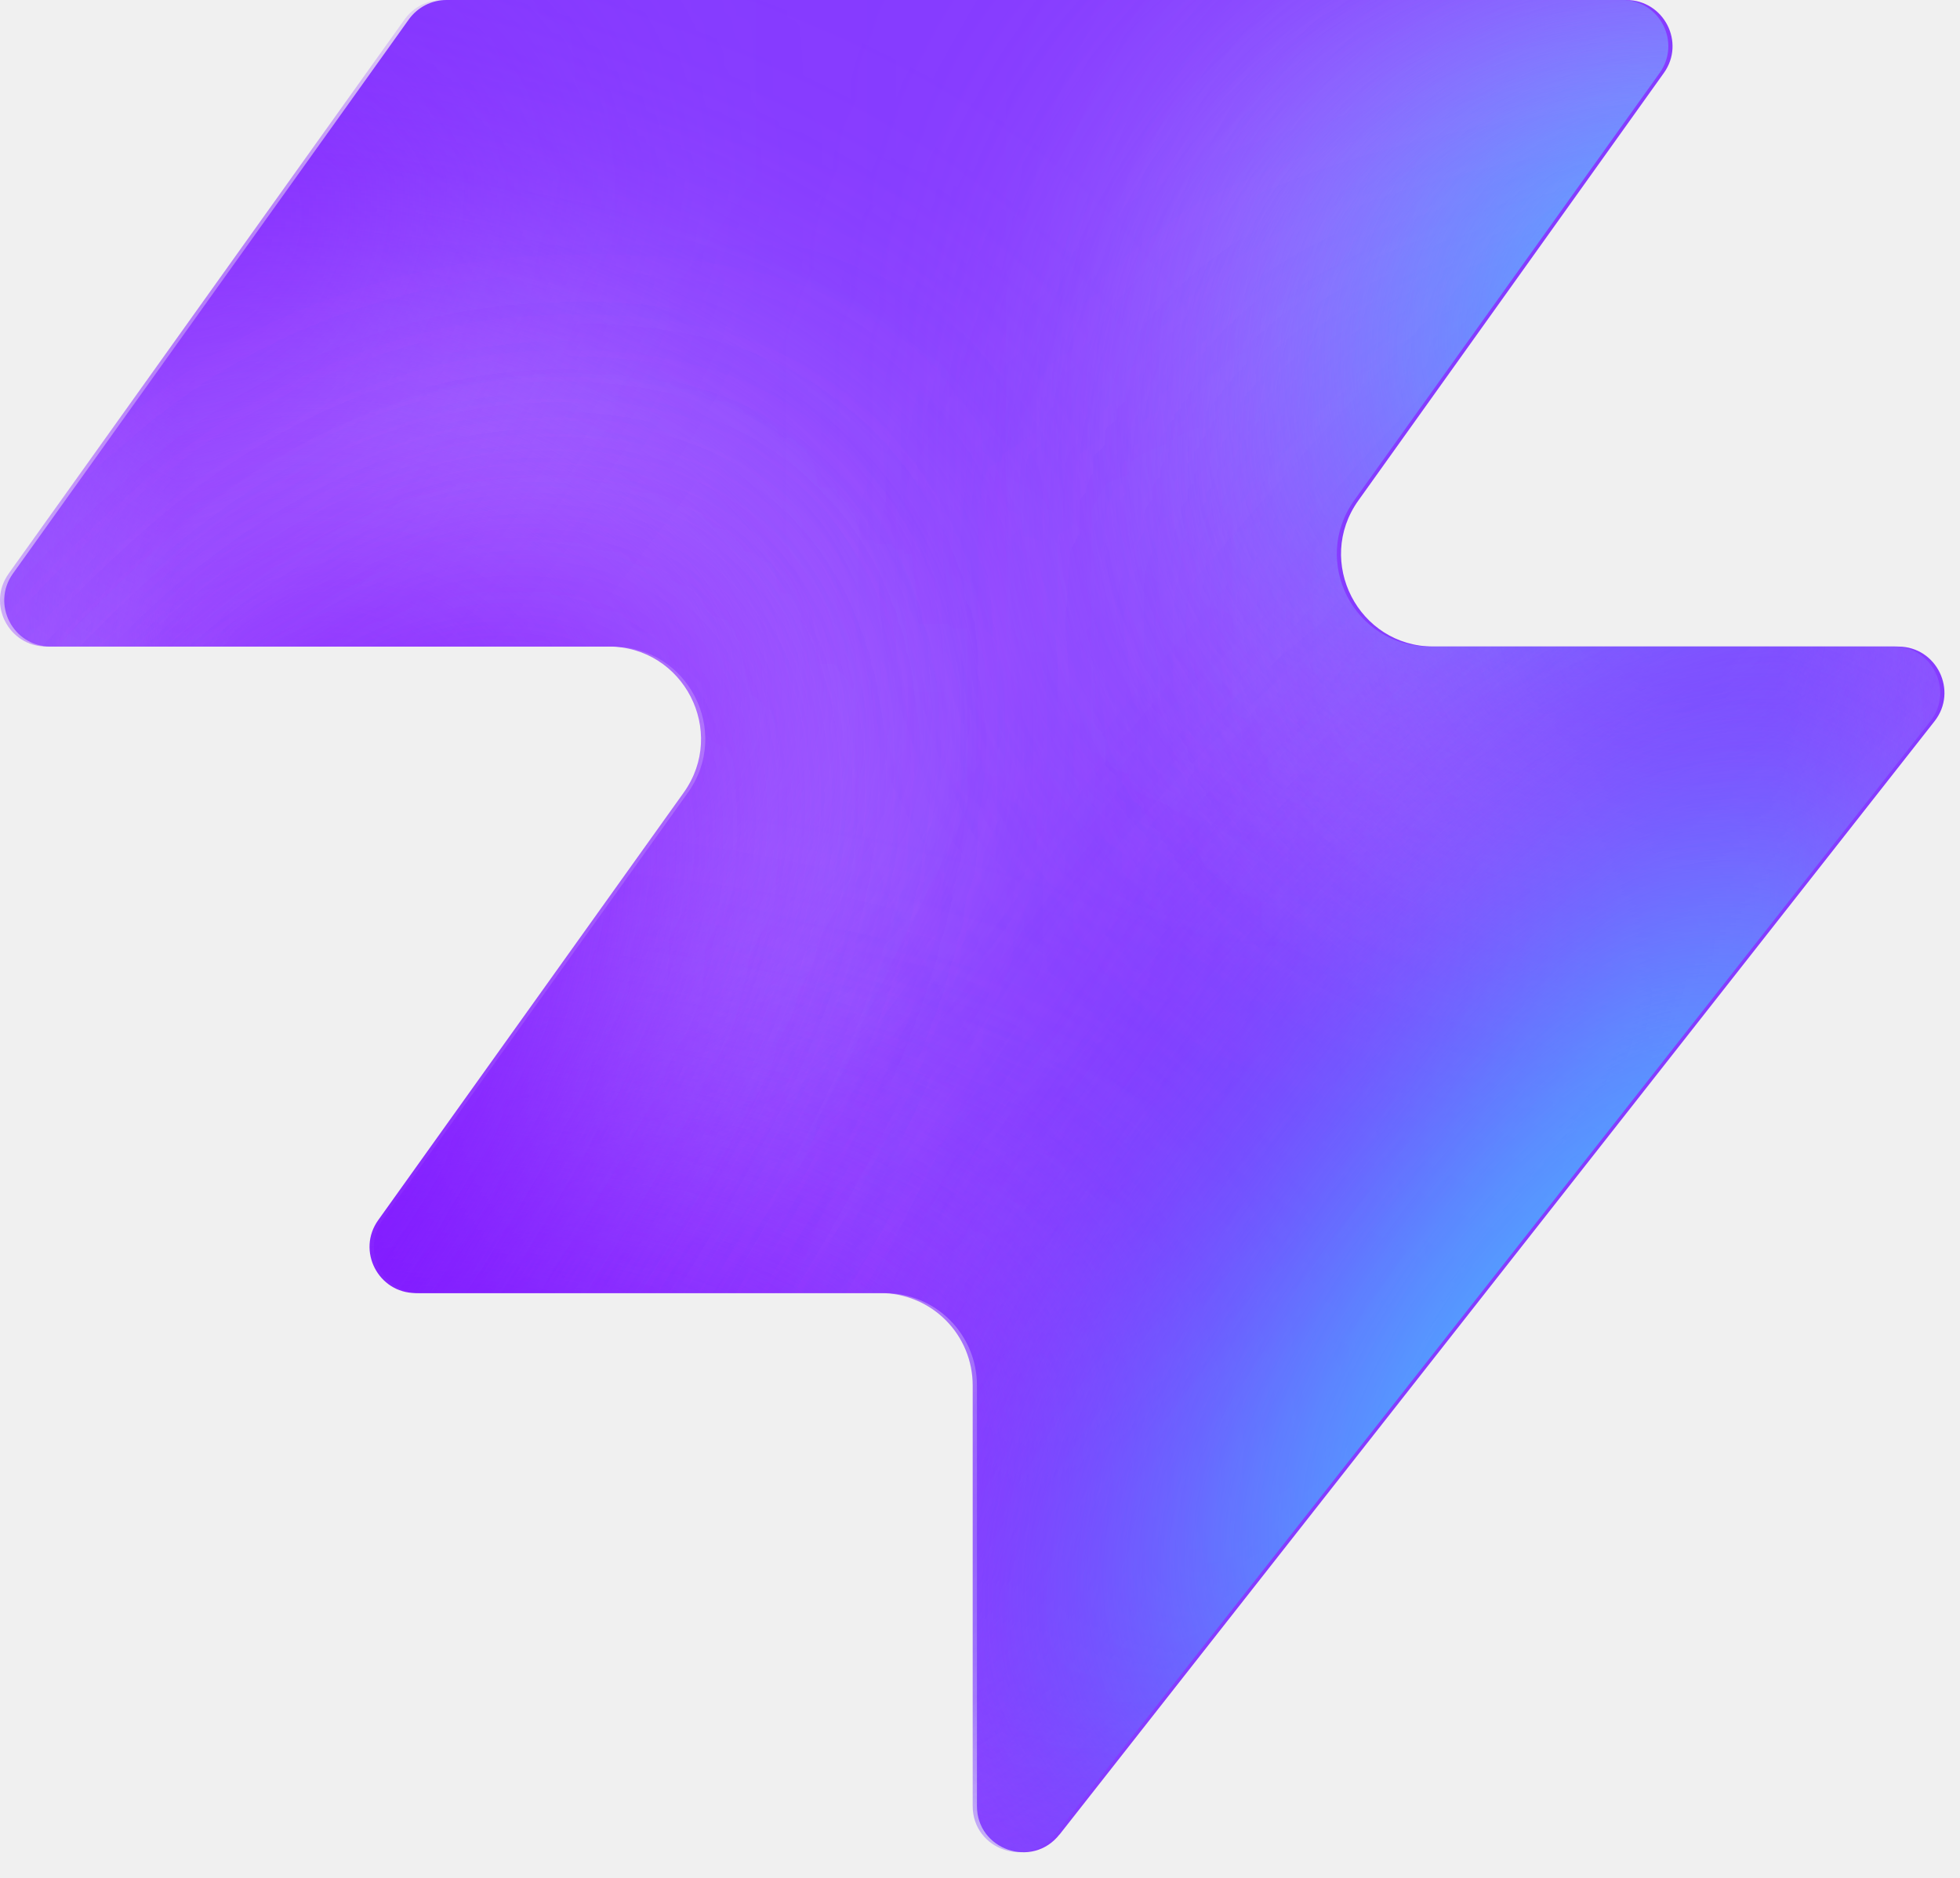
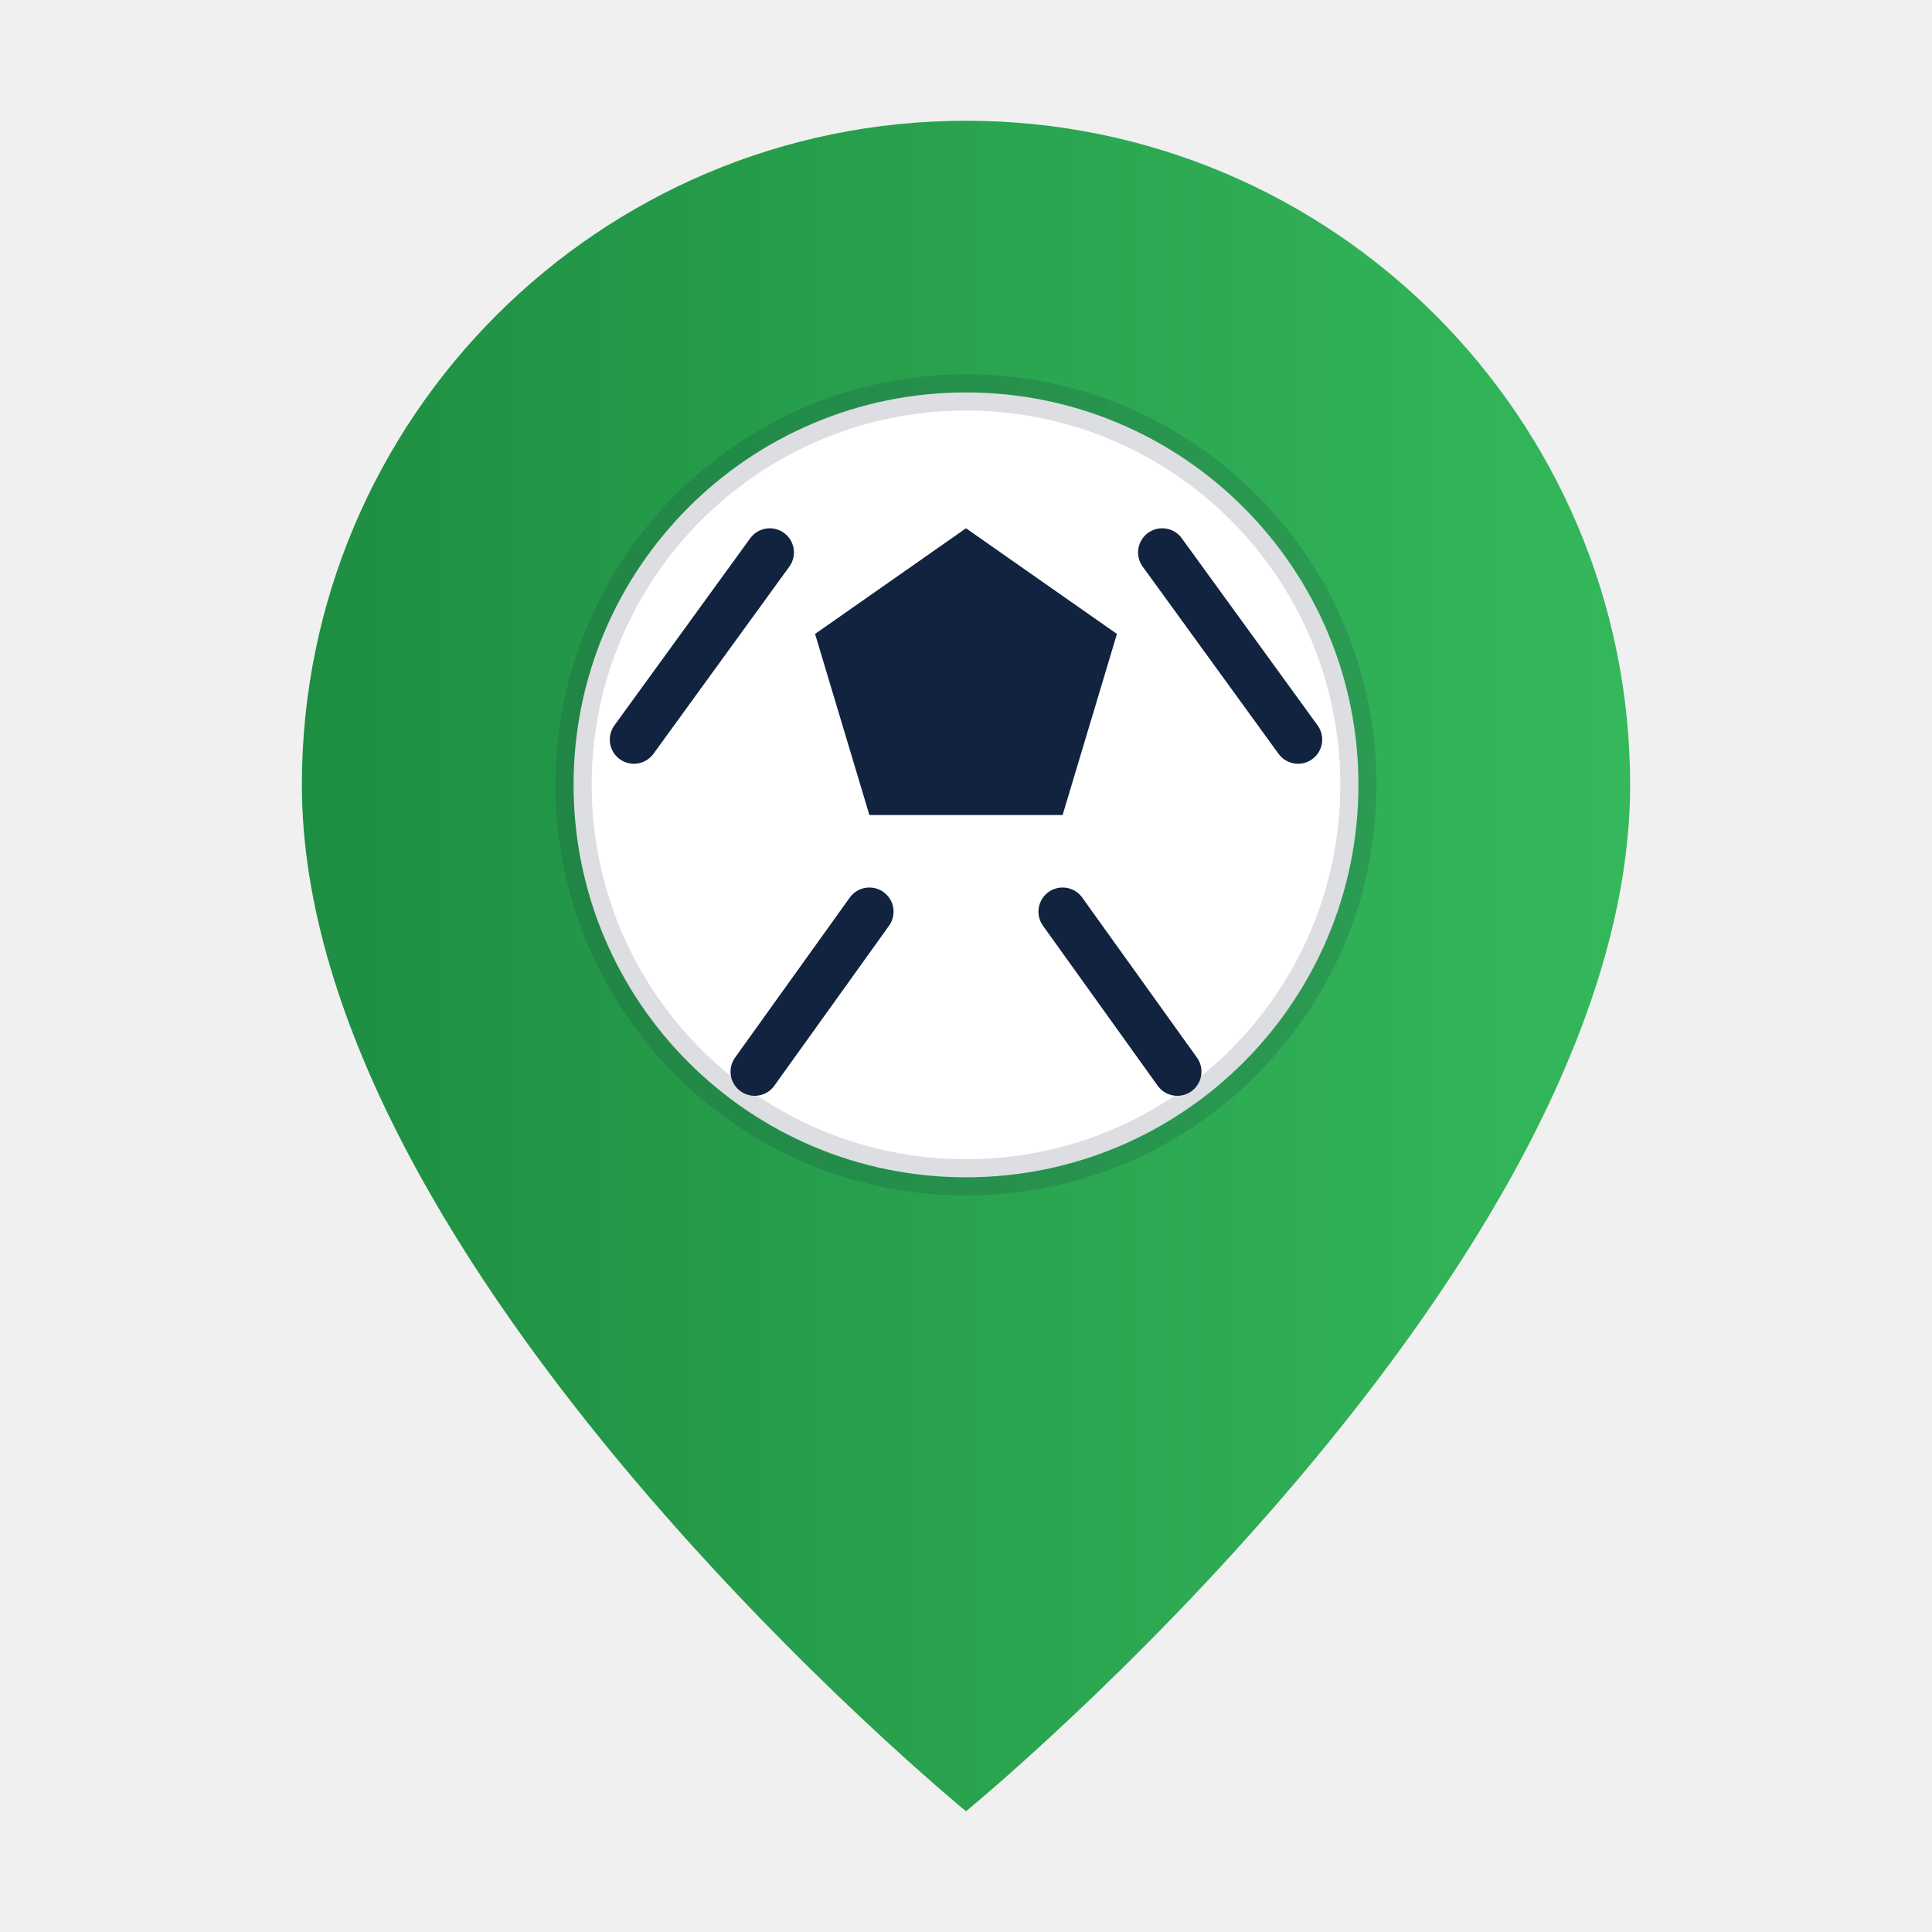
- <svg xmlns="http://www.w3.org/2000/svg" width="48" height="46" fill="none" viewBox="0 0 48 46">
-   <path fill="#863bff" d="M25.946 44.938c-.664.845-2.021.375-2.021-.698V33.937a2.26 2.26 0 0 0-2.262-2.262H10.287c-.92 0-1.456-1.04-.92-1.788l7.48-10.471c1.07-1.497 0-3.578-1.842-3.578H1.237c-.92 0-1.456-1.04-.92-1.788L10.013.474c.214-.297.556-.474.92-.474h28.894c.92 0 1.456 1.04.92 1.788l-7.48 10.471c-1.07 1.498 0 3.579 1.842 3.579h11.377c.943 0 1.473 1.088.89 1.83L25.947 44.94z" style="fill:#863bff;fill:color(display-p3 .525 .23 1);fill-opacity:1" />
-   <mask id="a" width="48" height="46" x="0" y="0" maskUnits="userSpaceOnUse" style="mask-type:alpha">
-     <path fill="#000" d="M25.842 44.938c-.664.844-2.021.375-2.021-.698V33.937a2.26 2.26 0 0 0-2.262-2.262H10.183c-.92 0-1.456-1.04-.92-1.788l7.48-10.471c1.07-1.498 0-3.579-1.842-3.579H1.133c-.92 0-1.456-1.04-.92-1.787L9.91.473c.214-.297.556-.474.92-.474h28.894c.92 0 1.456 1.04.92 1.788l-7.48 10.471c-1.07 1.498 0 3.578 1.842 3.578h11.377c.943 0 1.473 1.088.89 1.832L25.843 44.94z" style="fill:#000;fill-opacity:1" />
-   </mask>
-   <g mask="url(#a)">
-     <g filter="url(#b)">
-       <ellipse cx="5.508" cy="14.704" fill="#ede6ff" rx="5.508" ry="14.704" style="fill:#ede6ff;fill:color(display-p3 .927 .903 1);fill-opacity:1" transform="matrix(.00324 1 1 -.00324 -4.47 31.516)" />
-     </g>
-     <g filter="url(#c)">
-       <ellipse cx="10.399" cy="29.851" fill="#ede6ff" rx="10.399" ry="29.851" style="fill:#ede6ff;fill:color(display-p3 .927 .903 1);fill-opacity:1" transform="matrix(.00324 1 1 -.00324 -39.328 7.883)" />
-     </g>
-     <g filter="url(#d)">
-       <ellipse cx="5.508" cy="30.487" fill="#7e14ff" rx="5.508" ry="30.487" style="fill:#7e14ff;fill:color(display-p3 .492 .077 1);fill-opacity:1" transform="rotate(89.814 -25.913 -14.639)scale(1 -1)" />
-     </g>
-     <g filter="url(#e)">
-       <ellipse cx="5.508" cy="30.599" fill="#7e14ff" rx="5.508" ry="30.599" style="fill:#7e14ff;fill:color(display-p3 .492 .077 1);fill-opacity:1" transform="rotate(89.814 -32.644 -3.334)scale(1 -1)" />
-     </g>
-     <g filter="url(#f)">
-       <ellipse cx="5.508" cy="30.599" fill="#7e14ff" rx="5.508" ry="30.599" style="fill:#7e14ff;fill:color(display-p3 .492 .077 1);fill-opacity:1" transform="matrix(.00324 1 1 -.00324 -34.34 30.47)" />
-     </g>
-     <g filter="url(#g)">
-       <ellipse cx="14.072" cy="22.078" fill="#ede6ff" rx="14.072" ry="22.078" style="fill:#ede6ff;fill:color(display-p3 .927 .903 1);fill-opacity:1" transform="rotate(93.35 24.506 48.493)scale(-1 1)" />
-     </g>
-     <g filter="url(#h)">
-       <ellipse cx="3.47" cy="21.501" fill="#7e14ff" rx="3.47" ry="21.501" style="fill:#7e14ff;fill:color(display-p3 .492 .077 1);fill-opacity:1" transform="rotate(89.009 28.708 47.59)scale(-1 1)" />
-     </g>
-     <g filter="url(#i)">
-       <ellipse cx="3.47" cy="21.501" fill="#7e14ff" rx="3.47" ry="21.501" style="fill:#7e14ff;fill:color(display-p3 .492 .077 1);fill-opacity:1" transform="rotate(89.009 28.708 47.59)scale(-1 1)" />
-     </g>
-     <g filter="url(#j)">
-       <ellipse cx=".387" cy="8.972" fill="#7e14ff" rx="4.407" ry="29.108" style="fill:#7e14ff;fill:color(display-p3 .492 .077 1);fill-opacity:1" transform="rotate(39.51 .387 8.972)" />
-     </g>
-     <g filter="url(#k)">
-       <ellipse cx="47.523" cy="-6.092" fill="#7e14ff" rx="4.407" ry="29.108" style="fill:#7e14ff;fill:color(display-p3 .492 .077 1);fill-opacity:1" transform="rotate(37.892 47.523 -6.092)" />
-     </g>
-     <g filter="url(#l)">
-       <ellipse cx="41.412" cy="6.333" fill="#47bfff" rx="5.971" ry="9.665" style="fill:#47bfff;fill:color(display-p3 .28 .748 1);fill-opacity:1" transform="rotate(37.892 41.412 6.333)" />
-     </g>
-     <g filter="url(#m)">
-       <ellipse cx="-1.879" cy="38.332" fill="#7e14ff" rx="4.407" ry="29.108" style="fill:#7e14ff;fill:color(display-p3 .492 .077 1);fill-opacity:1" transform="rotate(37.892 -1.88 38.332)" />
-     </g>
-     <g filter="url(#n)">
-       <ellipse cx="-1.879" cy="38.332" fill="#7e14ff" rx="4.407" ry="29.108" style="fill:#7e14ff;fill:color(display-p3 .492 .077 1);fill-opacity:1" transform="rotate(37.892 -1.88 38.332)" />
-     </g>
-     <g filter="url(#o)">
-       <ellipse cx="35.651" cy="29.907" fill="#7e14ff" rx="4.407" ry="29.108" style="fill:#7e14ff;fill:color(display-p3 .492 .077 1);fill-opacity:1" transform="rotate(37.892 35.651 29.907)" />
-     </g>
-     <g filter="url(#p)">
-       <ellipse cx="38.418" cy="32.4" fill="#47bfff" rx="5.971" ry="15.297" style="fill:#47bfff;fill:color(display-p3 .28 .748 1);fill-opacity:1" transform="rotate(37.892 38.418 32.4)" />
-     </g>
+ <svg xmlns="http://www.w3.org/2000/svg" viewBox="0 0 64 64" width="64" height="64">
+   <defs>
+     <linearGradient id="pmPin" x1="0" y1="0" x2="1" y2="0">
+       <stop offset="0%" stop-color="#1E8E42" />
+       <stop offset="100%" stop-color="#34B85B" />
+     </linearGradient>
+   </defs>
+   <path fill="url(#pmPin)" d="M32 4C19.85 4 10 13.85 10 26c0 16 22 34 22 34s22-18 22-34C54 13.85 44.15 4 32 4z" />
+   <circle cx="32" cy="26" r="13" fill="#fff" />
+   <circle cx="32" cy="26" r="13" fill="none" stroke="#12233F" stroke-width="1.2" opacity="0.15" />
+   <g fill="#12233F">
+     <polygon points="32,17.5 37,21 35.2,27 28.8,27 27,21" />
+     <path d="M21 24.5l4.5-6.2M43 24.5l-4.5-6.2M25 35.5l3.8-5.3M39 35.5l-3.8-5.3" stroke="#12233F" stroke-width="1.6" stroke-linecap="round" fill="none" />
  </g>
-   <defs>
-     <filter id="b" width="60.045" height="41.654" x="-19.77" y="16.149" color-interpolation-filters="sRGB" filterUnits="userSpaceOnUse">
-       <feFlood flood-opacity="0" result="BackgroundImageFix" />
-       <feBlend in="SourceGraphic" in2="BackgroundImageFix" result="shape" />
-       <feGaussianBlur result="effect1_foregroundBlur_2002_17158" stdDeviation="7.659" />
-     </filter>
-     <filter id="c" width="90.34" height="51.437" x="-54.613" y="-7.533" color-interpolation-filters="sRGB" filterUnits="userSpaceOnUse">
-       <feFlood flood-opacity="0" result="BackgroundImageFix" />
-       <feBlend in="SourceGraphic" in2="BackgroundImageFix" result="shape" />
-       <feGaussianBlur result="effect1_foregroundBlur_2002_17158" stdDeviation="7.659" />
-     </filter>
-     <filter id="d" width="79.355" height="29.4" x="-49.64" y="2.03" color-interpolation-filters="sRGB" filterUnits="userSpaceOnUse">
-       <feFlood flood-opacity="0" result="BackgroundImageFix" />
-       <feBlend in="SourceGraphic" in2="BackgroundImageFix" result="shape" />
-       <feGaussianBlur result="effect1_foregroundBlur_2002_17158" stdDeviation="4.596" />
-     </filter>
-     <filter id="e" width="79.579" height="29.4" x="-45.045" y="20.029" color-interpolation-filters="sRGB" filterUnits="userSpaceOnUse">
-       <feFlood flood-opacity="0" result="BackgroundImageFix" />
-       <feBlend in="SourceGraphic" in2="BackgroundImageFix" result="shape" />
-       <feGaussianBlur result="effect1_foregroundBlur_2002_17158" stdDeviation="4.596" />
-     </filter>
-     <filter id="f" width="79.579" height="29.4" x="-43.513" y="21.178" color-interpolation-filters="sRGB" filterUnits="userSpaceOnUse">
-       <feFlood flood-opacity="0" result="BackgroundImageFix" />
-       <feBlend in="SourceGraphic" in2="BackgroundImageFix" result="shape" />
-       <feGaussianBlur result="effect1_foregroundBlur_2002_17158" stdDeviation="4.596" />
-     </filter>
-     <filter id="g" width="74.749" height="58.852" x="15.756" y="-17.901" color-interpolation-filters="sRGB" filterUnits="userSpaceOnUse">
-       <feFlood flood-opacity="0" result="BackgroundImageFix" />
-       <feBlend in="SourceGraphic" in2="BackgroundImageFix" result="shape" />
-       <feGaussianBlur result="effect1_foregroundBlur_2002_17158" stdDeviation="7.659" />
-     </filter>
-     <filter id="h" width="61.377" height="25.362" x="23.548" y="2.284" color-interpolation-filters="sRGB" filterUnits="userSpaceOnUse">
-       <feFlood flood-opacity="0" result="BackgroundImageFix" />
-       <feBlend in="SourceGraphic" in2="BackgroundImageFix" result="shape" />
-       <feGaussianBlur result="effect1_foregroundBlur_2002_17158" stdDeviation="4.596" />
-     </filter>
-     <filter id="i" width="61.377" height="25.362" x="23.548" y="2.284" color-interpolation-filters="sRGB" filterUnits="userSpaceOnUse">
-       <feFlood flood-opacity="0" result="BackgroundImageFix" />
-       <feBlend in="SourceGraphic" in2="BackgroundImageFix" result="shape" />
-       <feGaussianBlur result="effect1_foregroundBlur_2002_17158" stdDeviation="4.596" />
-     </filter>
-     <filter id="j" width="56.045" height="63.649" x="-27.636" y="-22.853" color-interpolation-filters="sRGB" filterUnits="userSpaceOnUse">
-       <feFlood flood-opacity="0" result="BackgroundImageFix" />
-       <feBlend in="SourceGraphic" in2="BackgroundImageFix" result="shape" />
-       <feGaussianBlur result="effect1_foregroundBlur_2002_17158" stdDeviation="4.596" />
-     </filter>
-     <filter id="k" width="54.814" height="64.646" x="20.116" y="-38.415" color-interpolation-filters="sRGB" filterUnits="userSpaceOnUse">
-       <feFlood flood-opacity="0" result="BackgroundImageFix" />
-       <feBlend in="SourceGraphic" in2="BackgroundImageFix" result="shape" />
-       <feGaussianBlur result="effect1_foregroundBlur_2002_17158" stdDeviation="4.596" />
-     </filter>
-     <filter id="l" width="33.541" height="35.313" x="24.641" y="-11.323" color-interpolation-filters="sRGB" filterUnits="userSpaceOnUse">
-       <feFlood flood-opacity="0" result="BackgroundImageFix" />
-       <feBlend in="SourceGraphic" in2="BackgroundImageFix" result="shape" />
-       <feGaussianBlur result="effect1_foregroundBlur_2002_17158" stdDeviation="4.596" />
-     </filter>
-     <filter id="m" width="54.814" height="64.646" x="-29.286" y="6.009" color-interpolation-filters="sRGB" filterUnits="userSpaceOnUse">
-       <feFlood flood-opacity="0" result="BackgroundImageFix" />
-       <feBlend in="SourceGraphic" in2="BackgroundImageFix" result="shape" />
-       <feGaussianBlur result="effect1_foregroundBlur_2002_17158" stdDeviation="4.596" />
-     </filter>
-     <filter id="n" width="54.814" height="64.646" x="-29.286" y="6.009" color-interpolation-filters="sRGB" filterUnits="userSpaceOnUse">
-       <feFlood flood-opacity="0" result="BackgroundImageFix" />
-       <feBlend in="SourceGraphic" in2="BackgroundImageFix" result="shape" />
-       <feGaussianBlur result="effect1_foregroundBlur_2002_17158" stdDeviation="4.596" />
-     </filter>
-     <filter id="o" width="54.814" height="64.646" x="8.244" y="-2.416" color-interpolation-filters="sRGB" filterUnits="userSpaceOnUse">
-       <feFlood flood-opacity="0" result="BackgroundImageFix" />
-       <feBlend in="SourceGraphic" in2="BackgroundImageFix" result="shape" />
-       <feGaussianBlur result="effect1_foregroundBlur_2002_17158" stdDeviation="4.596" />
-     </filter>
-     <filter id="p" width="39.409" height="43.623" x="18.713" y="10.588" color-interpolation-filters="sRGB" filterUnits="userSpaceOnUse">
-       <feFlood flood-opacity="0" result="BackgroundImageFix" />
-       <feBlend in="SourceGraphic" in2="BackgroundImageFix" result="shape" />
-       <feGaussianBlur result="effect1_foregroundBlur_2002_17158" stdDeviation="4.596" />
-     </filter>
-   </defs>
</svg>
